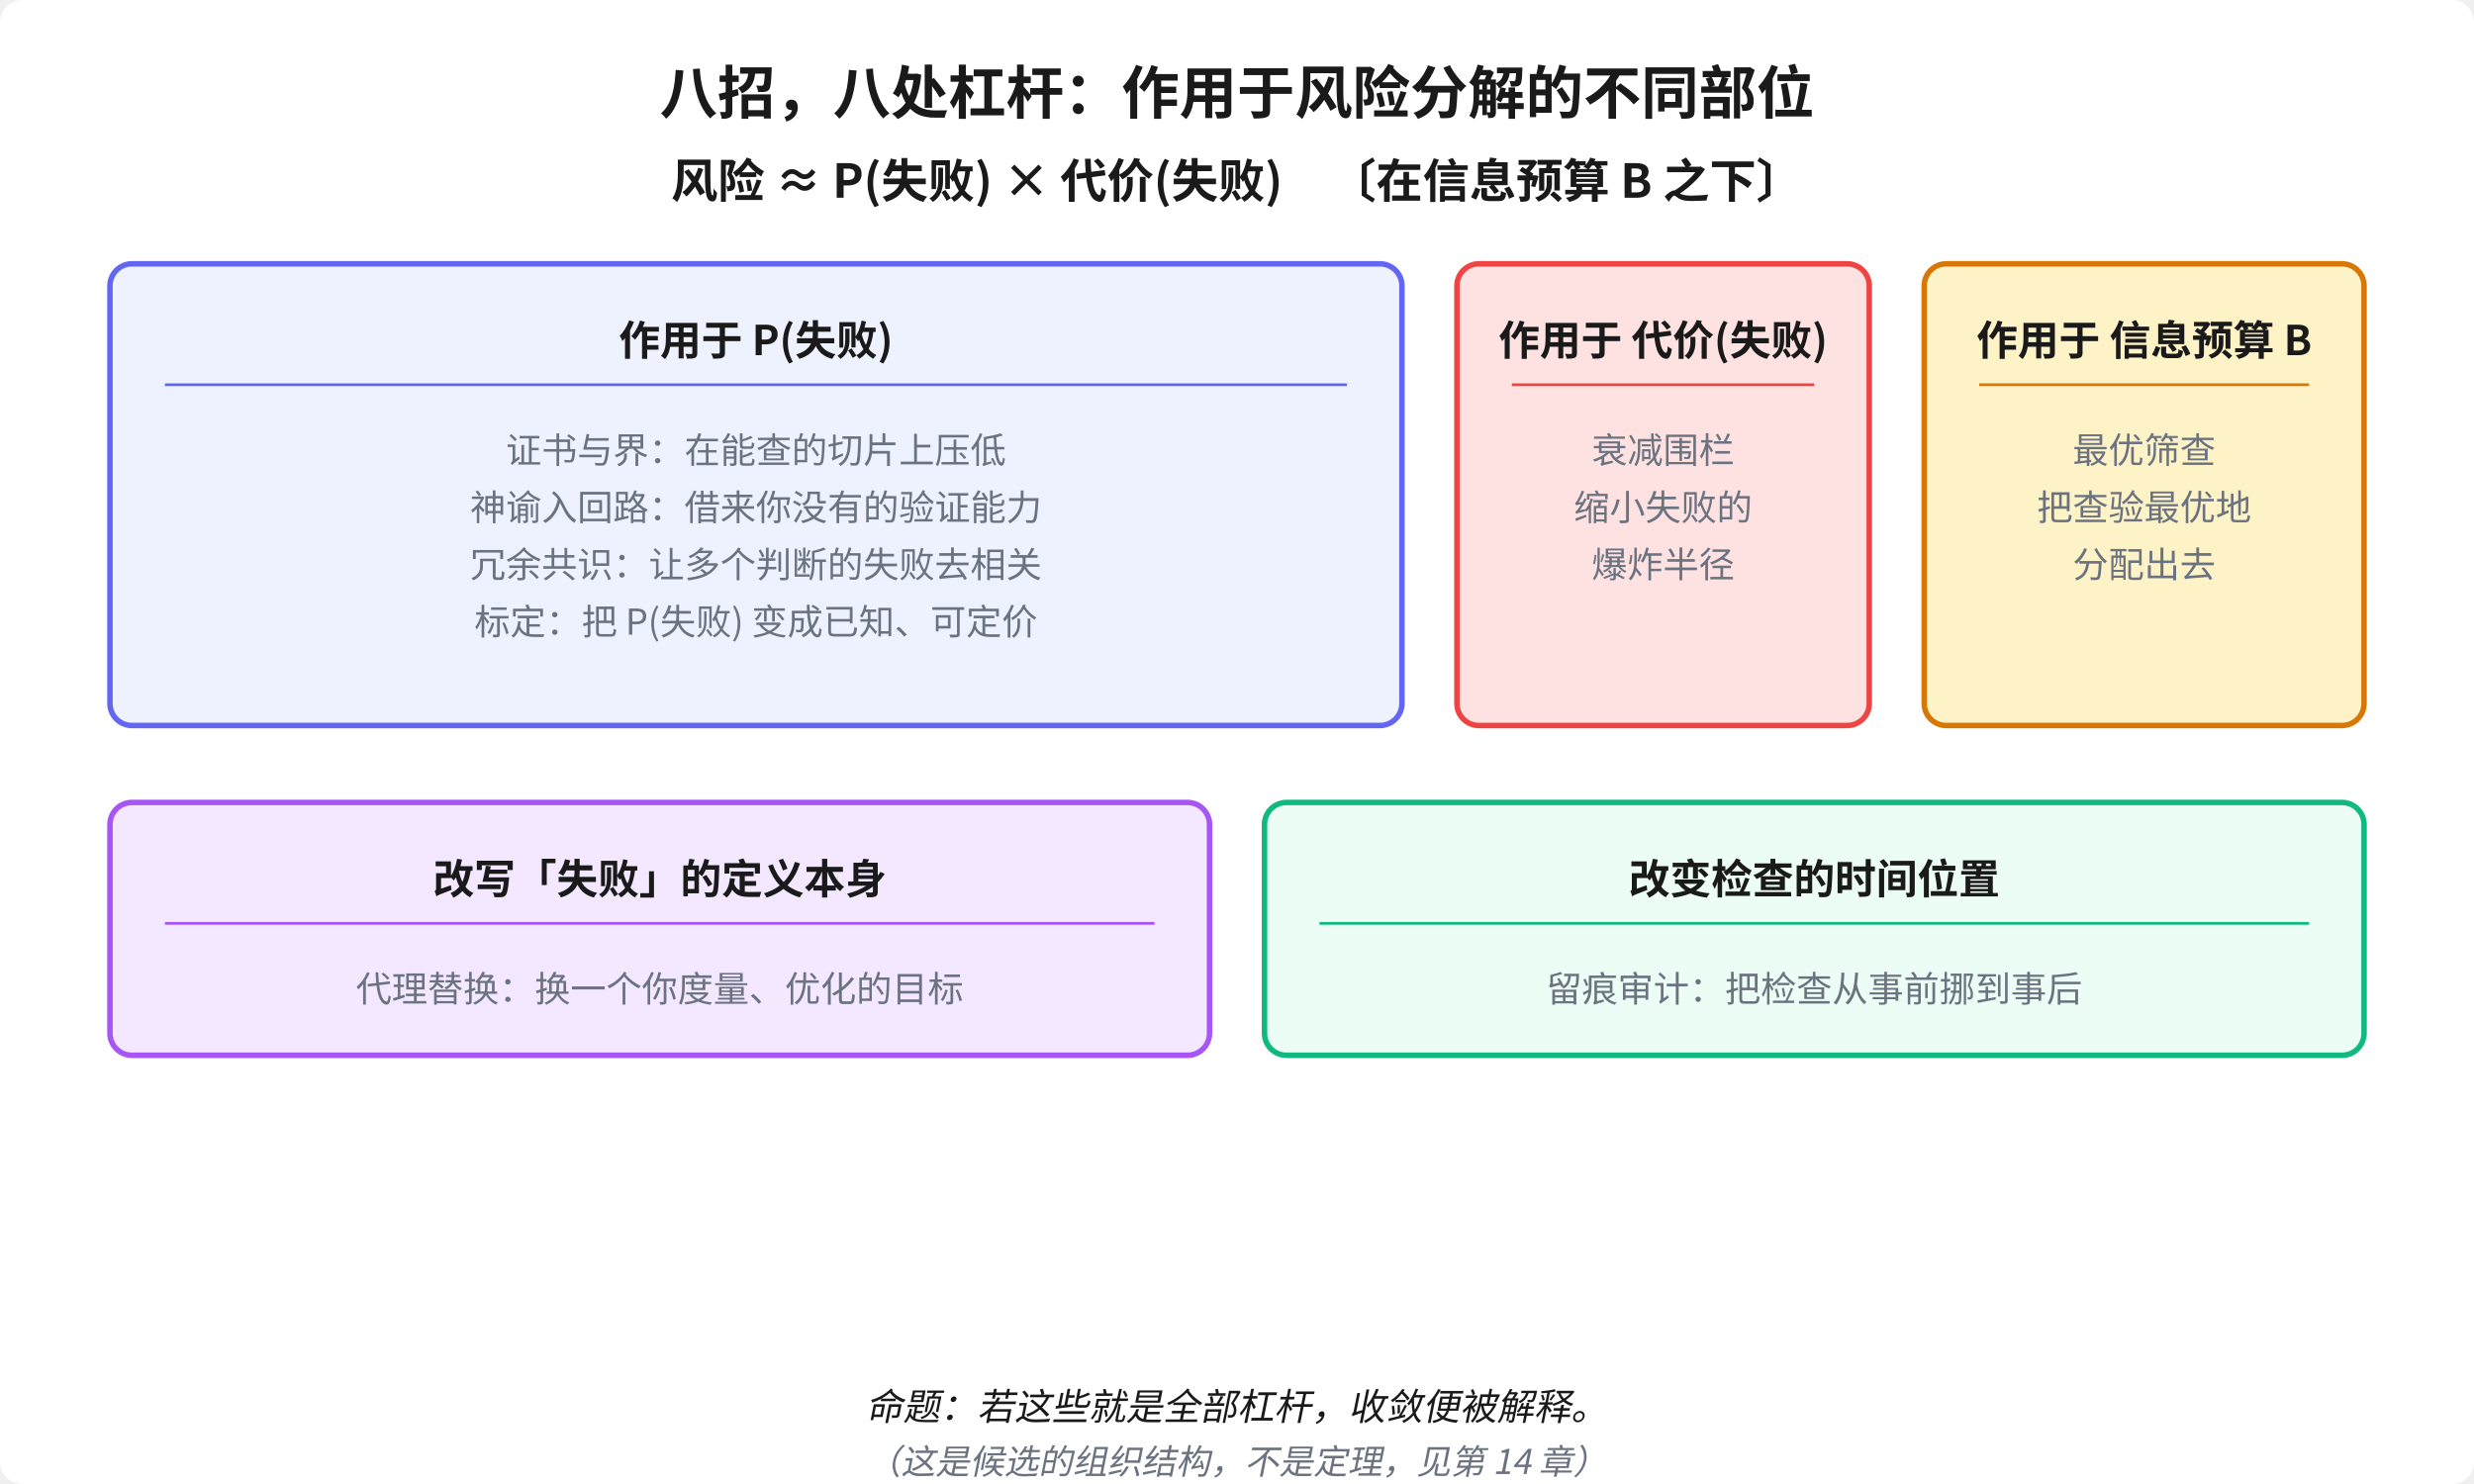
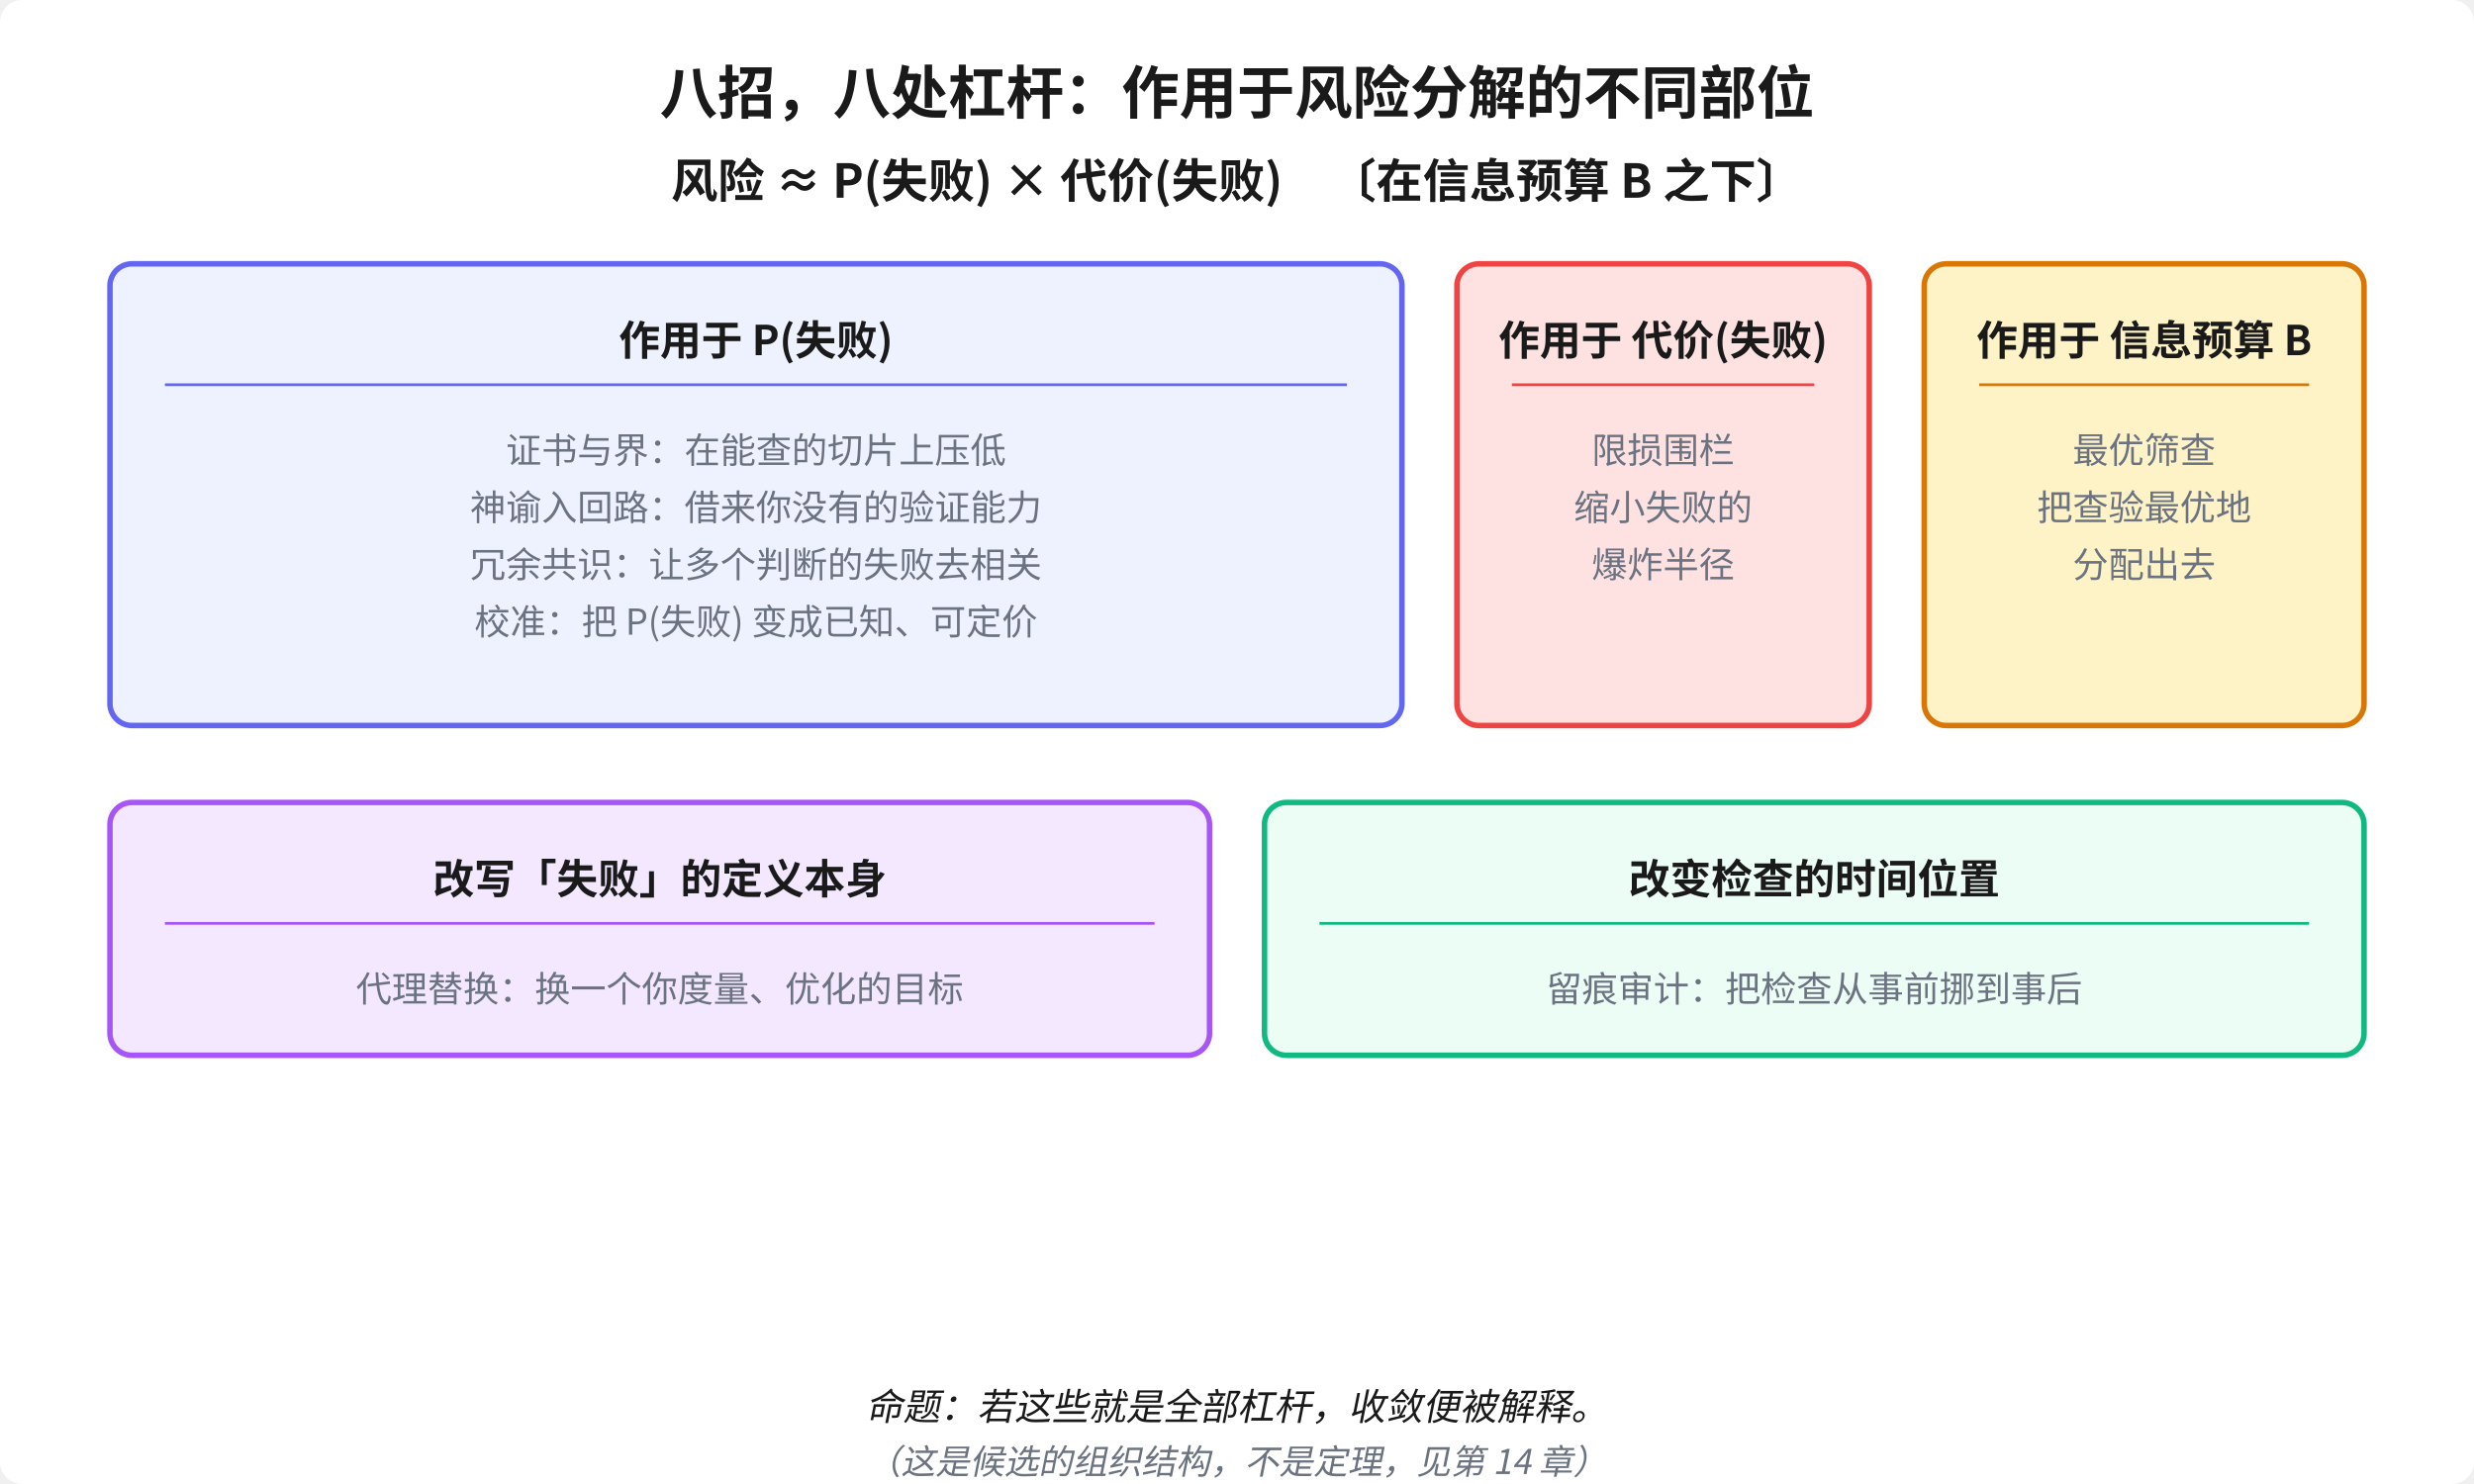
<svg xmlns="http://www.w3.org/2000/svg" width="900" height="540" viewBox="0 0 900 540" font-family="-apple-system, 'PingFang SC', 'Hiragino Sans GB', 'Microsoft YaHei', 'Noto Sans CJK SC', 'Source Han Sans SC', 'Segoe UI', Roboto, Helvetica, Arial, sans-serif">
  <rect x="0.0" y="0.0" width="900.0" height="540.0" rx="8" fill="#ffffff" stroke="none" stroke-width="1.5" opacity="1.0" />
  <text x="450.0" y="34.0" font-family="-apple-system, 'PingFang SC', 'Hiragino Sans GB', 'Microsoft YaHei', 'Noto Sans CJK SC', 'Source Han Sans SC', 'Segoe UI', Roboto, Helvetica, Arial, sans-serif" font-size="21" font-weight="bold" font-style="normal" fill="#1a1a1a" text-anchor="middle" dominant-baseline="middle">八招，八处杠杆：作用于风险分解的不同部位</text>
  <text x="450.0" y="66.0" font-family="-apple-system, 'PingFang SC', 'Hiragino Sans GB', 'Microsoft YaHei', 'Noto Sans CJK SC', 'Source Han Sans SC', 'Segoe UI', Roboto, Helvetica, Arial, sans-serif" font-size="17" font-weight="bold" font-style="normal" fill="#1a1a1a" text-anchor="middle" dominant-baseline="middle">风险 ≈ P(失败) × 代价(失败)　〔在信息预算 B 之下〕</text>
  <rect x="40.0" y="96.0" width="470.0" height="168.0" rx="8" fill="#eef2ff" stroke="#6366f1" stroke-width="2" opacity="1.0" />
  <text x="275.0" y="124.0" font-family="-apple-system, 'PingFang SC', 'Hiragino Sans GB', 'Microsoft YaHei', 'Noto Sans CJK SC', 'Source Han Sans SC', 'Segoe UI', Roboto, Helvetica, Arial, sans-serif" font-size="15" font-weight="bold" font-style="normal" fill="#1a1a1a" text-anchor="middle" dominant-baseline="middle">作用于 P(失败)</text>
  <line x1="60.0" y1="140.0" x2="490.0" y2="140.0" stroke="#6366f1" stroke-width="1" />
  <text x="275.0" y="164.0" font-family="-apple-system, 'PingFang SC', 'Hiragino Sans GB', 'Microsoft YaHei', 'Noto Sans CJK SC', 'Source Han Sans SC', 'Segoe UI', Roboto, Helvetica, Arial, sans-serif" font-size="13" font-weight="normal" font-style="normal" fill="#6b7280" text-anchor="middle" dominant-baseline="middle">证书与界：在能查的切片上压低</text>
  <text x="275.0" y="184.8" font-family="-apple-system, 'PingFang SC', 'Hiragino Sans GB', 'Microsoft YaHei', 'Noto Sans CJK SC', 'Source Han Sans SC', 'Segoe UI', Roboto, Helvetica, Arial, sans-serif" font-size="13" font-weight="normal" font-style="normal" fill="#6b7280" text-anchor="middle" dominant-baseline="middle">神谕入回路：借来你没有的验证能力</text>
  <text x="275.0" y="205.6" font-family="-apple-system, 'PingFang SC', 'Hiragino Sans GB', 'Microsoft YaHei', 'Noto Sans CJK SC', 'Source Han Sans SC', 'Segoe UI', Roboto, Helvetica, Arial, sans-serif" font-size="13" font-weight="normal" font-style="normal" fill="#6b7280" text-anchor="middle" dominant-baseline="middle">冗余共识：让多个判断的失败去相关</text>
-   <text x="275.0" y="226.4" font-family="-apple-system, 'PingFang SC', 'Hiragino Sans GB', 'Microsoft YaHei', 'Noto Sans CJK SC', 'Source Han Sans SC', 'Segoe UI', Roboto, Helvetica, Arial, sans-serif" font-size="13" font-weight="normal" font-style="normal" fill="#6b7280" text-anchor="middle" dominant-baseline="middle">标定：把 P(失败) 变成已知、可定价</text>
+   <text x="275.0" y="226.4" font-family="-apple-system, 'PingFang SC', 'Hiragino Sans GB', 'Microsoft YaHei', 'Noto Sans CJK SC', 'Source Han Sans SC', 'Segoe UI', Roboto, Helvetica, Arial, sans-serif" font-size="13" font-weight="normal" font-style="normal" fill="#6b7280" text-anchor="middle" dominant-baseline="middle">校准：把 P(失败) 变成已知、可定价</text>
  <rect x="530.0" y="96.0" width="150.0" height="168.0" rx="8" fill="#fee2e2" stroke="#ef4444" stroke-width="2" opacity="1.0" />
  <text x="605.0" y="124.0" font-family="-apple-system, 'PingFang SC', 'Hiragino Sans GB', 'Microsoft YaHei', 'Noto Sans CJK SC', 'Source Han Sans SC', 'Segoe UI', Roboto, Helvetica, Arial, sans-serif" font-size="15" font-weight="bold" font-style="normal" fill="#1a1a1a" text-anchor="middle" dominant-baseline="middle">作用于 代价(失败)</text>
  <line x1="550.0" y1="140.0" x2="660.0" y2="140.0" stroke="#ef4444" stroke-width="1" />
-   <text x="605.0" y="164.0" font-family="-apple-system, 'PingFang SC', 'Hiragino Sans GB', 'Microsoft YaHei', 'Noto Sans CJK SC', 'Source Han Sans SC', 'Segoe UI', Roboto, Helvetica, Arial, sans-serif" font-size="13" font-weight="normal" font-style="normal" fill="#6b7280" text-anchor="middle" dominant-baseline="middle">衰减围栏</text>
+   <text x="605.0" y="164.0" font-family="-apple-system, 'PingFang SC', 'Hiragino Sans GB', 'Microsoft YaHei', 'Noto Sans CJK SC', 'Source Han Sans SC', 'Segoe UI', Roboto, Helvetica, Arial, sans-serif" font-size="13" font-weight="normal" font-style="normal" fill="#6b7280" text-anchor="middle" dominant-baseline="middle">限损围栏</text>
  <text x="605.0" y="184.8" font-family="-apple-system, 'PingFang SC', 'Hiragino Sans GB', 'Microsoft YaHei', 'Noto Sans CJK SC', 'Source Han Sans SC', 'Segoe UI', Roboto, Helvetica, Arial, sans-serif" font-size="13" font-weight="normal" font-style="normal" fill="#6b7280" text-anchor="middle" dominant-baseline="middle">缩小失败的</text>
  <text x="605.0" y="205.6" font-family="-apple-system, 'PingFang SC', 'Hiragino Sans GB', 'Microsoft YaHei', 'Noto Sans CJK SC', 'Source Han Sans SC', 'Segoe UI', Roboto, Helvetica, Arial, sans-serif" font-size="13" font-weight="normal" font-style="normal" fill="#6b7280" text-anchor="middle" dominant-baseline="middle">爆炸半径</text>
  <rect x="700.0" y="96.0" width="160.0" height="168.0" rx="8" fill="#fef3c7" stroke="#d97706" stroke-width="2" opacity="1.0" />
  <text x="780.0" y="124.0" font-family="-apple-system, 'PingFang SC', 'Hiragino Sans GB', 'Microsoft YaHei', 'Noto Sans CJK SC', 'Source Han Sans SC', 'Segoe UI', Roboto, Helvetica, Arial, sans-serif" font-size="15" font-weight="bold" font-style="normal" fill="#1a1a1a" text-anchor="middle" dominant-baseline="middle">作用于 信息预算 B</text>
  <line x1="720.0" y1="140.0" x2="840.0" y2="140.0" stroke="#d97706" stroke-width="1" />
  <text x="780.0" y="164.0" font-family="-apple-system, 'PingFang SC', 'Hiragino Sans GB', 'Microsoft YaHei', 'Noto Sans CJK SC', 'Source Han Sans SC', 'Segoe UI', Roboto, Helvetica, Arial, sans-serif" font-size="13" font-weight="normal" font-style="normal" fill="#6b7280" text-anchor="middle" dominant-baseline="middle">最优筛查</text>
  <text x="780.0" y="184.8" font-family="-apple-system, 'PingFang SC', 'Hiragino Sans GB', 'Microsoft YaHei', 'Noto Sans CJK SC', 'Source Han Sans SC', 'Segoe UI', Roboto, Helvetica, Arial, sans-serif" font-size="13" font-weight="normal" font-style="normal" fill="#6b7280" text-anchor="middle" dominant-baseline="middle">把查验最优地</text>
  <text x="780.0" y="205.6" font-family="-apple-system, 'PingFang SC', 'Hiragino Sans GB', 'Microsoft YaHei', 'Noto Sans CJK SC', 'Source Han Sans SC', 'Segoe UI', Roboto, Helvetica, Arial, sans-serif" font-size="13" font-weight="normal" font-style="normal" fill="#6b7280" text-anchor="middle" dominant-baseline="middle">分配出去</text>
  <rect x="40.0" y="292.0" width="400.0" height="92.0" rx="8" fill="#f3e8ff" stroke="#a855f7" stroke-width="2" opacity="1.0" />
  <text x="240.0" y="320.0" font-family="-apple-system, 'PingFang SC', 'Hiragino Sans GB', 'Microsoft YaHei', 'Noto Sans CJK SC', 'Source Han Sans SC', 'Segoe UI', Roboto, Helvetica, Arial, sans-serif" font-size="15" font-weight="bold" font-style="normal" fill="#1a1a1a" text-anchor="middle" dominant-baseline="middle">改写「失败」的定义本身</text>
  <line x1="60.0" y1="336.0" x2="420.0" y2="336.0" stroke="#a855f7" stroke-width="1" />
  <text x="240.0" y="360.0" font-family="-apple-system, 'PingFang SC', 'Hiragino Sans GB', 'Microsoft YaHei', 'Noto Sans CJK SC', 'Source Han Sans SC', 'Segoe UI', Roboto, Helvetica, Arial, sans-serif" font-size="13" font-weight="normal" font-style="normal" fill="#6b7280" text-anchor="middle" dominant-baseline="middle">代理替换：换一个你度量、优化的目标</text>
  <rect x="460.0" y="292.0" width="400.0" height="92.0" rx="8" fill="#ecfdf5" stroke="#10b981" stroke-width="2" opacity="1.0" />
  <text x="660.0" y="320.0" font-family="-apple-system, 'PingFang SC', 'Hiragino Sans GB', 'Microsoft YaHei', 'Noto Sans CJK SC', 'Source Han Sans SC', 'Segoe UI', Roboto, Helvetica, Arial, sans-serif" font-size="15" font-weight="bold" font-style="normal" fill="#1a1a1a" text-anchor="middle" dominant-baseline="middle">改变检查的时间位置</text>
  <line x1="480.0" y1="336.0" x2="840.0" y2="336.0" stroke="#10b981" stroke-width="1" />
  <text x="660.0" y="360.0" font-family="-apple-system, 'PingFang SC', 'Hiragino Sans GB', 'Microsoft YaHei', 'Noto Sans CJK SC', 'Source Han Sans SC', 'Segoe UI', Roboto, Helvetica, Arial, sans-serif" font-size="13" font-weight="normal" font-style="normal" fill="#6b7280" text-anchor="middle" dominant-baseline="middle">留痕审计：把检查从事前挪到事后</text>
  <text x="450.0" y="512.0" font-family="-apple-system, 'PingFang SC', 'Hiragino Sans GB', 'Microsoft YaHei', 'Noto Sans CJK SC', 'Source Han Sans SC', 'Segoe UI', Roboto, Helvetica, Arial, sans-serif" font-size="13.5" font-weight="normal" font-style="italic" fill="#1a1a1a" text-anchor="middle" dominant-baseline="middle">命题：若这些就是全部杠杆，收敛便被解释。</text>
  <text x="450.0" y="532.0" font-family="-apple-system, 'PingFang SC', 'Hiragino Sans GB', 'Microsoft YaHei', 'Noto Sans CJK SC', 'Source Han Sans SC', 'Segoe UI', Roboto, Helvetica, Arial, sans-serif" font-size="12.5" font-weight="normal" font-style="italic" fill="#6b7280" text-anchor="middle" dominant-baseline="middle">（这是候选的组织结构，不是定理，见第 14 章）</text>
</svg>
